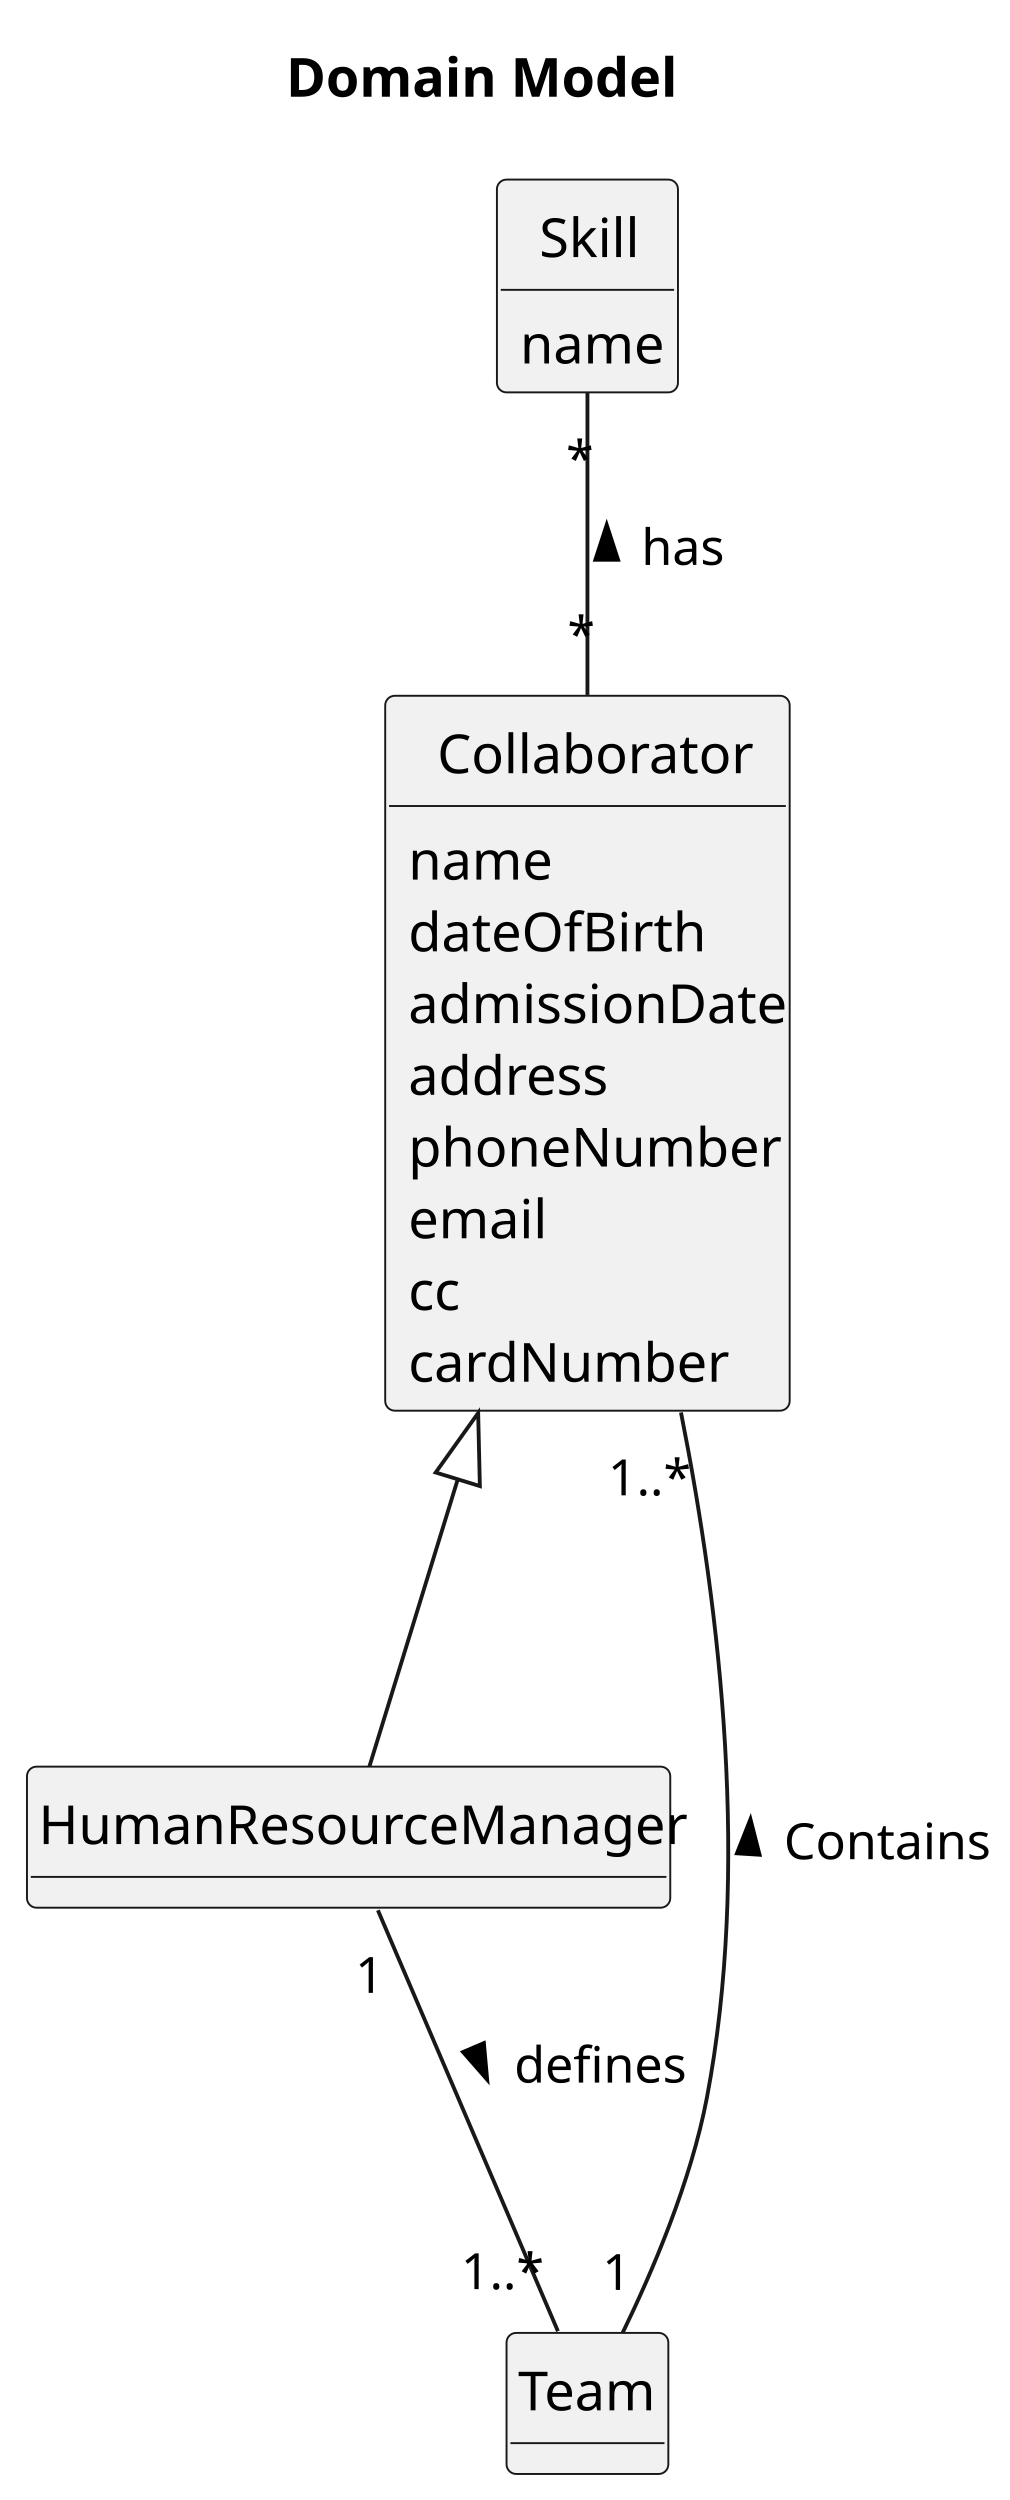
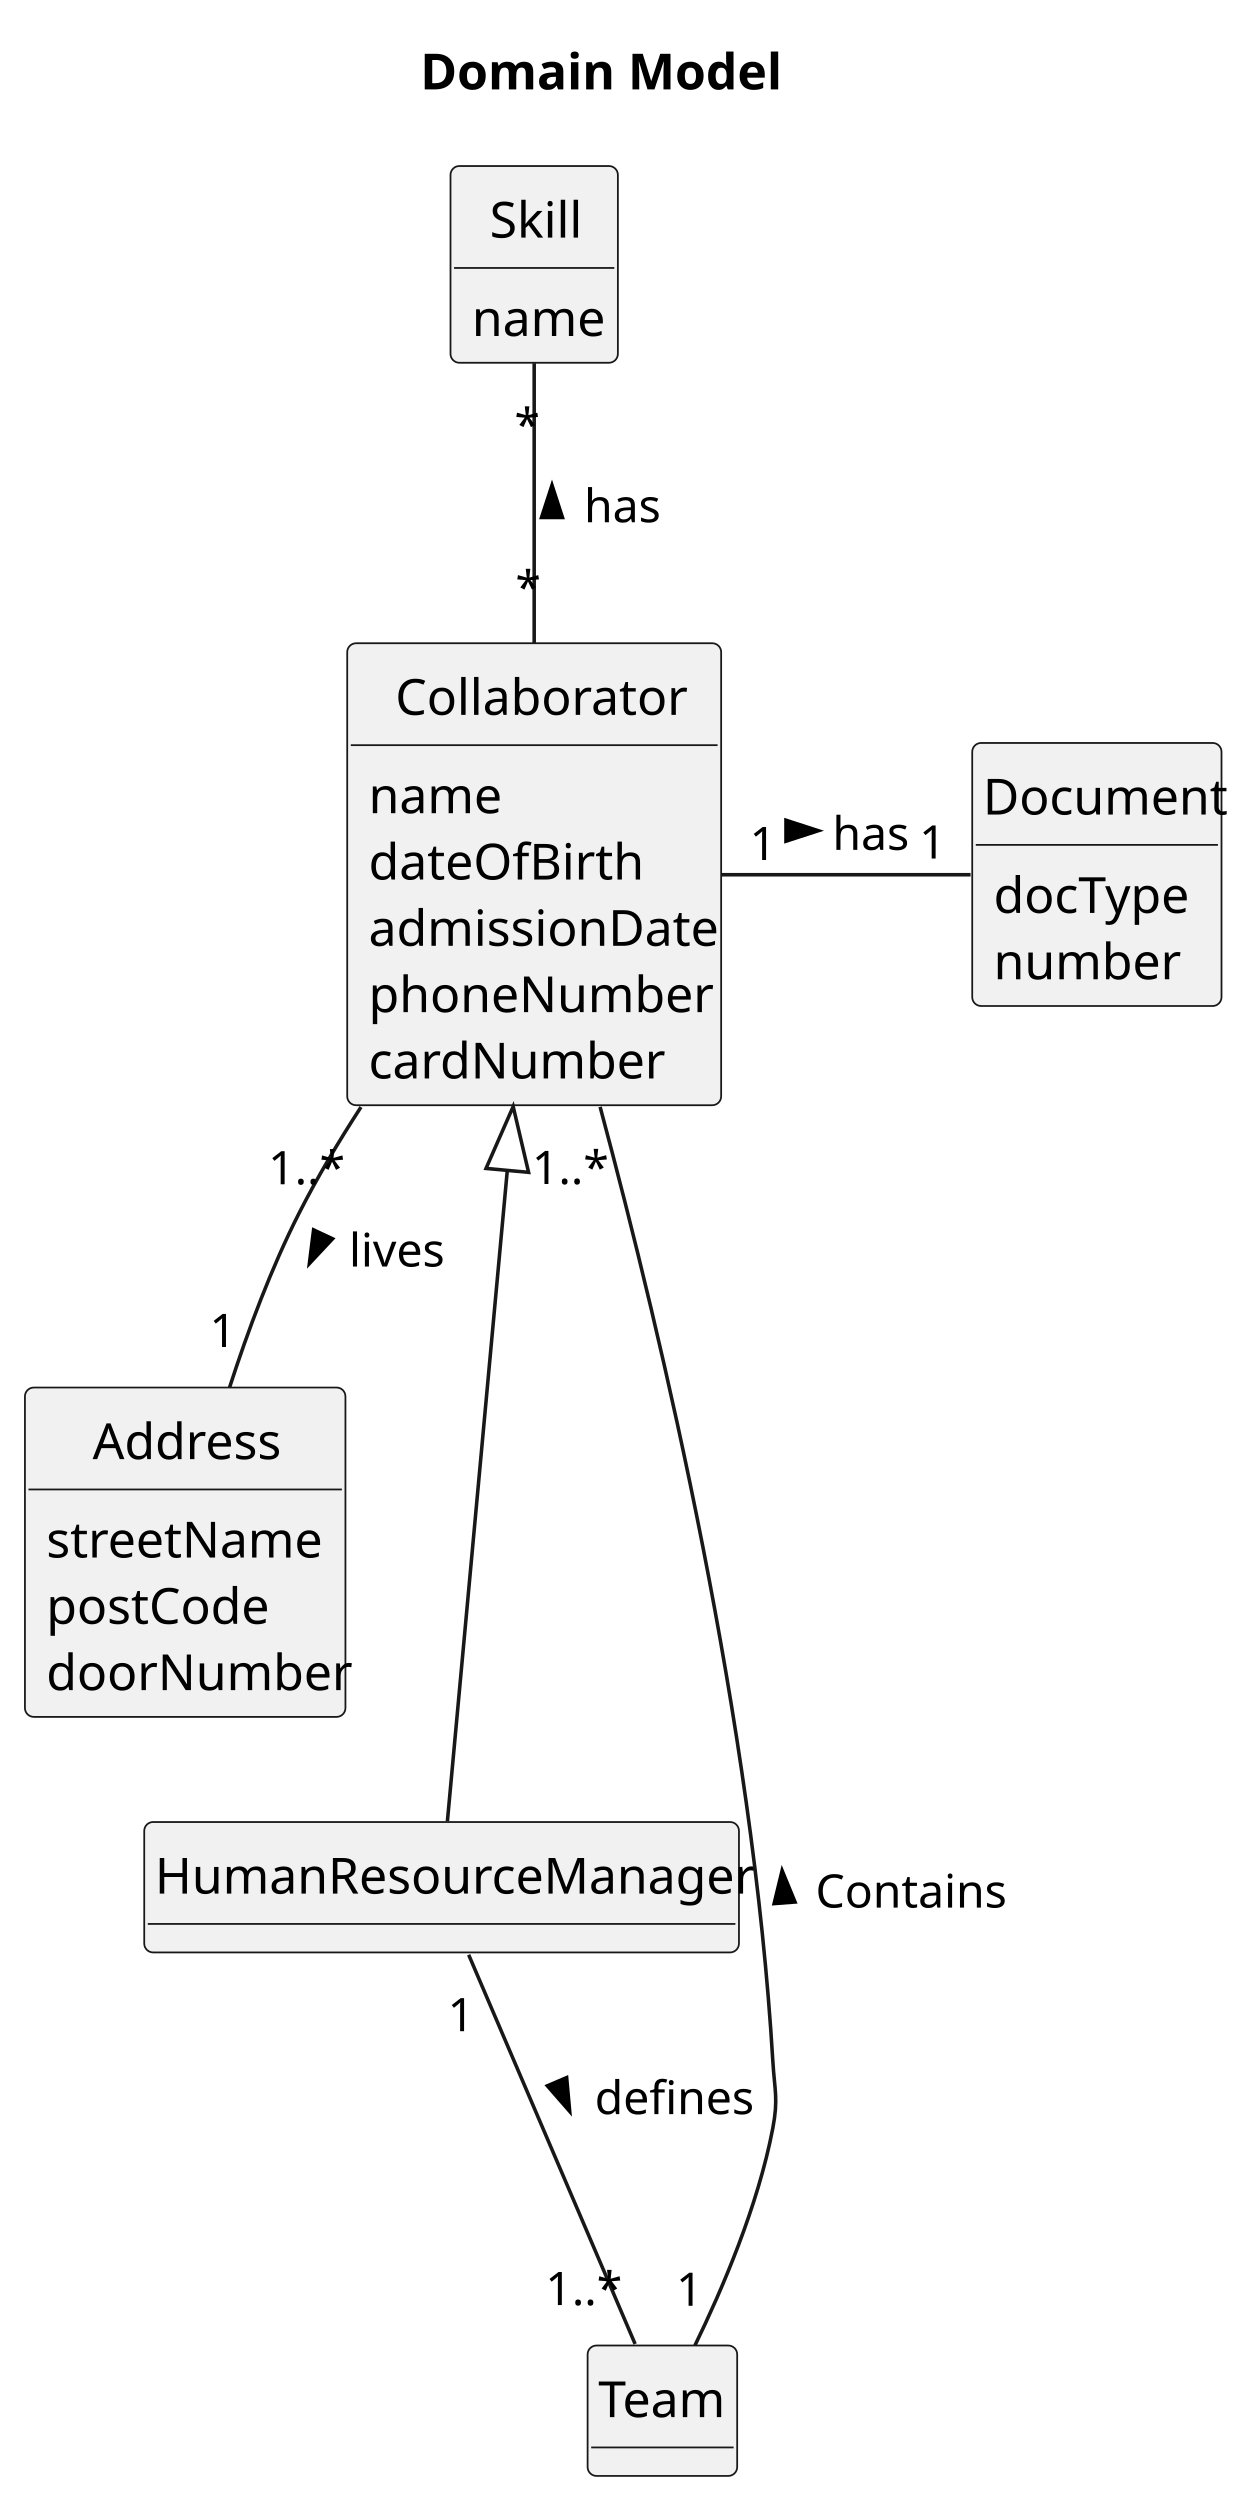
- <svg xmlns="http://www.w3.org/2000/svg" contentStyleType="text/css" height="649px" preserveAspectRatio="none" style="width:262px;height:649px;background:#FFFFFF;" version="1.1" viewBox="0 0 262 649" width="262px" zoomAndPan="magnify">
+ <svg xmlns="http://www.w3.org/2000/svg" contentStyleType="text/css" height="702px" preserveAspectRatio="none" style="width:350px;height:702px;background:#FFFFFF;" version="1.1" viewBox="0 0 350 702" width="350px" zoomAndPan="magnify">
  <defs />
  <g>
-     <text fill="#000000" font-family="sans-serif" font-size="14" font-weight="bold" lengthAdjust="spacing" textLength="100" x="74.25" y="25.107">Domain Model</text>
+     <text fill="#000000" font-family="sans-serif" font-size="14" font-weight="bold" lengthAdjust="spacing" textLength="100" x="118" y="25.107">Domain Model</text>
    <g id="elem_Collaborator">
-       <rect codeLine="10" fill="#F1F1F1" height="185.59" id="Collaborator" rx="2.5" ry="2.5" style="stroke:#181818;stroke-width:0.5;" width="105" x="100" y="180.621" />
-       <text fill="#000000" font-family="sans-serif" font-size="14" lengthAdjust="spacing" textLength="78" x="113.5" y="200.728">Collaborator</text>
-       <line style="stroke:#181818;stroke-width:0.5;" x1="101" x2="204" y1="209.242" y2="209.242" />
-       <text fill="#000000" font-family="sans-serif" font-size="14" lengthAdjust="spacing" textLength="35" x="106" y="228.35">name</text>
-       <text fill="#000000" font-family="sans-serif" font-size="14" lengthAdjust="spacing" textLength="72" x="106" y="246.971">dateOfBirth</text>
-       <text fill="#000000" font-family="sans-serif" font-size="14" lengthAdjust="spacing" textLength="93" x="106" y="265.592">admissionDate</text>
-       <text fill="#000000" font-family="sans-serif" font-size="14" lengthAdjust="spacing" textLength="51" x="106" y="284.213">address</text>
-       <text fill="#000000" font-family="sans-serif" font-size="14" lengthAdjust="spacing" textLength="89" x="106" y="302.834">phoneNumber</text>
-       <text fill="#000000" font-family="sans-serif" font-size="14" lengthAdjust="spacing" textLength="33" x="106" y="321.455">email</text>
-       <text fill="#000000" font-family="sans-serif" font-size="14" lengthAdjust="spacing" textLength="14" x="106" y="340.076">cc</text>
-       <text fill="#000000" font-family="sans-serif" font-size="14" lengthAdjust="spacing" textLength="77" x="106" y="358.697">cardNumber</text>
+       <rect codeLine="10" fill="#F1F1F1" height="129.727" id="Collaborator" rx="2.5" ry="2.5" style="stroke:#181818;stroke-width:0.5;" width="105" x="97.5" y="180.621" />
+       <text fill="#000000" font-family="sans-serif" font-size="14" lengthAdjust="spacing" textLength="78" x="111" y="200.728">Collaborator</text>
+       <line style="stroke:#181818;stroke-width:0.5;" x1="98.5" x2="201.5" y1="209.242" y2="209.242" />
+       <text fill="#000000" font-family="sans-serif" font-size="14" lengthAdjust="spacing" textLength="35" x="103.5" y="228.35">name</text>
+       <text fill="#000000" font-family="sans-serif" font-size="14" lengthAdjust="spacing" textLength="72" x="103.5" y="246.971">dateOfBirth</text>
+       <text fill="#000000" font-family="sans-serif" font-size="14" lengthAdjust="spacing" textLength="93" x="103.5" y="265.592">admissionDate</text>
+       <text fill="#000000" font-family="sans-serif" font-size="14" lengthAdjust="spacing" textLength="89" x="103.5" y="284.213">phoneNumber</text>
+       <text fill="#000000" font-family="sans-serif" font-size="14" lengthAdjust="spacing" textLength="77" x="103.5" y="302.834">cardNumber</text>
+     </g>
+     <g id="elem_Document">
+       <rect codeLine="18" fill="#F1F1F1" height="73.863" id="Document" rx="2.5" ry="2.5" style="stroke:#181818;stroke-width:0.5;" width="70" x="273" y="208.621" />
+       <text fill="#000000" font-family="sans-serif" font-size="14" lengthAdjust="spacing" textLength="64" x="276" y="228.728">Document</text>
+       <line style="stroke:#181818;stroke-width:0.5;" x1="274" x2="342" y1="237.242" y2="237.242" />
+       <text fill="#000000" font-family="sans-serif" font-size="14" lengthAdjust="spacing" textLength="55" x="279" y="256.35">docType</text>
+       <text fill="#000000" font-family="sans-serif" font-size="14" lengthAdjust="spacing" textLength="48" x="279" y="274.971">number</text>
+     </g>
+     <g id="elem_Address">
+       <rect codeLine="23" fill="#F1F1F1" height="92.484" id="Address" rx="2.5" ry="2.5" style="stroke:#181818;stroke-width:0.5;" width="90" x="7" y="389.621" />
+       <text fill="#000000" font-family="sans-serif" font-size="14" lengthAdjust="spacing" textLength="52" x="26" y="409.728">Address</text>
+       <line style="stroke:#181818;stroke-width:0.5;" x1="8" x2="96" y1="418.242" y2="418.242" />
+       <text fill="#000000" font-family="sans-serif" font-size="14" lengthAdjust="spacing" textLength="72" x="13" y="437.35">streetName</text>
+       <text fill="#000000" font-family="sans-serif" font-size="14" lengthAdjust="spacing" textLength="61" x="13" y="455.971">postCode</text>
+       <text fill="#000000" font-family="sans-serif" font-size="14" lengthAdjust="spacing" textLength="78" x="13" y="474.592">doorNumber</text>
    </g>
    <g id="elem_HumanResourceManager">
-       <rect codeLine="22" fill="#F1F1F1" height="36.621" id="HumanResourceManager" rx="2.5" ry="2.5" style="stroke:#181818;stroke-width:0.5;" width="167" x="7" y="458.621" />
-       <text fill="#000000" font-family="sans-serif" font-size="14" lengthAdjust="spacing" textLength="161" x="10" y="478.728">HumanResourceManager</text>
-       <line style="stroke:#181818;stroke-width:0.5;" x1="8" x2="173" y1="487.242" y2="487.242" />
+       <rect codeLine="29" fill="#F1F1F1" height="36.621" id="HumanResourceManager" rx="2.5" ry="2.5" style="stroke:#181818;stroke-width:0.5;" width="167" x="40.5" y="511.621" />
+       <text fill="#000000" font-family="sans-serif" font-size="14" lengthAdjust="spacing" textLength="161" x="43.5" y="531.729">HumanResourceManager</text>
+       <line style="stroke:#181818;stroke-width:0.5;" x1="41.5" x2="206.5" y1="540.242" y2="540.242" />
    </g>
    <g id="elem_Team">
-       <rect codeLine="25" fill="#F1F1F1" height="36.621" id="Team" rx="2.5" ry="2.5" style="stroke:#181818;stroke-width:0.5;" width="42" x="131.5" y="605.621" />
-       <text fill="#000000" font-family="sans-serif" font-size="14" lengthAdjust="spacing" textLength="36" x="134.5" y="625.729">Team</text>
-       <line style="stroke:#181818;stroke-width:0.5;" x1="132.5" x2="172.5" y1="634.242" y2="634.242" />
+       <rect codeLine="32" fill="#F1F1F1" height="36.621" id="Team" rx="2.5" ry="2.5" style="stroke:#181818;stroke-width:0.5;" width="42" x="165" y="658.621" />
+       <text fill="#000000" font-family="sans-serif" font-size="14" lengthAdjust="spacing" textLength="36" x="168" y="678.729">Team</text>
+       <line style="stroke:#181818;stroke-width:0.5;" x1="166" x2="206" y1="687.242" y2="687.242" />
    </g>
    <g id="elem_Skill">
-       <rect codeLine="28" fill="#F1F1F1" height="55.242" id="Skill" rx="2.5" ry="2.5" style="stroke:#181818;stroke-width:0.5;" width="47" x="129" y="46.621" />
-       <text fill="#000000" font-family="sans-serif" font-size="14" lengthAdjust="spacing" textLength="25" x="140" y="66.728">Skill</text>
-       <line style="stroke:#181818;stroke-width:0.5;" x1="130" x2="175" y1="75.242" y2="75.242" />
-       <text fill="#000000" font-family="sans-serif" font-size="14" lengthAdjust="spacing" textLength="35" x="135" y="94.35">name</text>
+       <rect codeLine="35" fill="#F1F1F1" height="55.242" id="Skill" rx="2.5" ry="2.5" style="stroke:#181818;stroke-width:0.5;" width="47" x="126.5" y="46.621" />
+       <text fill="#000000" font-family="sans-serif" font-size="14" lengthAdjust="spacing" textLength="25" x="137.5" y="66.728">Skill</text>
+       <line style="stroke:#181818;stroke-width:0.5;" x1="127.5" x2="172.5" y1="75.242" y2="75.242" />
+       <text fill="#000000" font-family="sans-serif" font-size="14" lengthAdjust="spacing" textLength="35" x="132.5" y="94.35">name</text>
+     </g>
+     <g id="link_Collaborator_Document">
+       <path codeLine="39" d="M202.61,245.621 C225.59,245.621 251.94,245.621 272.54,245.621 " fill="none" id="Collaborator-Document" style="stroke:#181818;stroke-width:1.0;" />
+       <polygon fill="#000000" points="229.75,233.267,220.705,230.328,220.705,236.206,229.75,233.267" style="stroke:#000000;stroke-width:1.0;" />
+       <text fill="#000000" font-family="sans-serif" font-size="13" lengthAdjust="spacing" textLength="21" x="233.75" y="238.649">has</text>
+       <text fill="#000000" font-family="sans-serif" font-size="13" lengthAdjust="spacing" textLength="7" x="210.5" y="241.494">1</text>
+       <text fill="#000000" font-family="sans-serif" font-size="13" lengthAdjust="spacing" textLength="7" x="258.113" y="241.07">1</text>
+     </g>
+     <g id="link_Collaborator_Address">
+       <path codeLine="41" d="M101.36,310.871 C95.06,320.571 89.06,330.661 84,340.621 C76.19,355.991 69.6,373.691 64.47,389.571 " fill="none" id="Collaborator-Address" style="stroke:#181818;stroke-width:1.0;" />
+       <polygon fill="#000000" points="86.878,354.794,93.378,347.851,88.056,345.357,86.878,354.794" style="stroke:#000000;stroke-width:1.0;" />
+       <text fill="#000000" font-family="sans-serif" font-size="13" lengthAdjust="spacing" textLength="25" x="98" y="355.649">lives</text>
+       <text fill="#000000" font-family="sans-serif" font-size="13" lengthAdjust="spacing" textLength="20" x="75.313" y="332.534">1..*</text>
+       <text fill="#000000" font-family="sans-serif" font-size="13" lengthAdjust="spacing" textLength="7" x="58.843" y="378.232">1</text>
    </g>
    <g id="link_Collaborator_HumanResourceManager">
-       <path codeLine="32" d="M118.838,384.026 C108.128,418.846 102.28,437.831 95.89,458.601 " fill="none" id="Collaborator-backto-HumanResourceManager" style="stroke:#181818;stroke-width:1.0;" />
-       <polygon fill="none" points="124.13,366.821,113.103,382.262,124.573,385.79,124.13,366.821" style="stroke:#181818;stroke-width:1.0;" />
+       <path codeLine="44" d="M142.45,328.645 C136.47,393.605 129.25,472.031 125.63,511.391 " fill="none" id="Collaborator-backto-HumanResourceManager" style="stroke:#181818;stroke-width:1.0;" />
+       <polygon fill="none" points="144.1,310.721,136.475,328.095,148.425,329.195,144.1,310.721" style="stroke:#181818;stroke-width:1.0;" />
    </g>
    <g id="link_HumanResourceManager_Team">
-       <path codeLine="34" d="M98.1,495.901 C110,523.731 132.9,577.281 144.84,605.191 " fill="none" id="HumanResourceManager-Team" style="stroke:#181818;stroke-width:1.0;" />
-       <polygon fill="#000000" points="126.466,539.864,125.612,530.392,120.207,532.703,126.466,539.864" style="stroke:#000000;stroke-width:1.0;" />
-       <text fill="#000000" font-family="sans-serif" font-size="13" lengthAdjust="spacing" textLength="41" x="133.5" y="540.649">defines</text>
-       <text fill="#000000" font-family="sans-serif" font-size="13" lengthAdjust="spacing" textLength="7" x="92.202" y="517.351">1</text>
-       <text fill="#000000" font-family="sans-serif" font-size="13" lengthAdjust="spacing" textLength="20" x="119.652" y="594.26">1..*</text>
+       <path codeLine="46" d="M131.6,548.901 C143.5,576.731 166.4,630.281 178.34,658.191 " fill="none" id="HumanResourceManager-Team" style="stroke:#181818;stroke-width:1.0;" />
+       <polygon fill="#000000" points="159.966,592.864,159.112,583.392,153.707,585.703,159.966,592.864" style="stroke:#000000;stroke-width:1.0;" />
+       <text fill="#000000" font-family="sans-serif" font-size="13" lengthAdjust="spacing" textLength="41" x="167" y="593.649">defines</text>
+       <text fill="#000000" font-family="sans-serif" font-size="13" lengthAdjust="spacing" textLength="7" x="125.702" y="570.351">1</text>
+       <text fill="#000000" font-family="sans-serif" font-size="13" lengthAdjust="spacing" textLength="20" x="153.152" y="647.26">1..*</text>
    </g>
    <g id="link_Collaborator_Team">
-       <path codeLine="36" d="M176.78,366.671 C187.19,419.111 194.68,485.871 183.5,544.621 C179.34,566.501 169.19,590.071 161.63,605.611 " fill="none" id="Collaborator-Team" style="stroke:#181818;stroke-width:1.0;" />
-       <polygon fill="#000000" points="194.816,472.277,191.311,481.118,197.177,481.49,194.816,472.277" style="stroke:#000000;stroke-width:1.0;" />
-       <text fill="#000000" font-family="sans-serif" font-size="13" lengthAdjust="spacing" textLength="51" x="203.5" y="482.649">Contains</text>
-       <text fill="#000000" font-family="sans-serif" font-size="13" lengthAdjust="spacing" textLength="20" x="157.829" y="388.183">1..*</text>
-       <text fill="#000000" font-family="sans-serif" font-size="13" lengthAdjust="spacing" textLength="7" x="156.354" y="594.47">1</text>
+       <path codeLine="48" d="M168.51,310.811 C186.33,377.171 211.38,484.121 217,578.621 C217.5,587.051 218.58,589.321 217,597.621 C212.84,619.501 202.69,643.071 195.13,658.611 " fill="none" id="Collaborator-Team" style="stroke:#181818;stroke-width:1.0;" />
+       <polygon fill="#000000" points="219.618,525.281,217.378,534.524,223.239,534.076,219.618,525.281" style="stroke:#000000;stroke-width:1.0;" />
+       <text fill="#000000" font-family="sans-serif" font-size="13" lengthAdjust="spacing" textLength="51" x="229" y="535.649">Contains</text>
+       <text fill="#000000" font-family="sans-serif" font-size="13" lengthAdjust="spacing" textLength="20" x="149.388" y="332.468">1..*</text>
+       <text fill="#000000" font-family="sans-serif" font-size="13" lengthAdjust="spacing" textLength="7" x="189.854" y="647.47">1</text>
    </g>
    <g id="link_Skill_Collaborator">
-       <path codeLine="38" d="M152.5,101.761 C152.5,122.181 152.5,151.661 152.5,180.401 " fill="none" id="Skill-Collaborator" style="stroke:#181818;stroke-width:1.0;" />
-       <polygon fill="#000000" points="157.5,136.267,154.561,145.312,160.439,145.312,157.5,136.267" style="stroke:#000000;stroke-width:1.0;" />
-       <text fill="#000000" font-family="sans-serif" font-size="13" lengthAdjust="spacing" textLength="21" x="166.5" y="146.649">has</text>
-       <text fill="#000000" font-family="sans-serif" font-size="13" lengthAdjust="spacing" textLength="5" x="146.953" y="123.7">*</text>
-       <text fill="#000000" font-family="sans-serif" font-size="13" lengthAdjust="spacing" textLength="5" x="147.301" y="169.351">*</text>
+       <path codeLine="50" d="M150,101.981 C150,123.071 150,153.341 150,180.571 " fill="none" id="Skill-Collaborator" style="stroke:#181818;stroke-width:1.0;" />
+       <polygon fill="#000000" points="155,136.267,152.061,145.312,157.939,145.312,155,136.267" style="stroke:#000000;stroke-width:1.0;" />
+       <text fill="#000000" font-family="sans-serif" font-size="13" lengthAdjust="spacing" textLength="21" x="164" y="146.649">has</text>
+       <text fill="#000000" font-family="sans-serif" font-size="13" lengthAdjust="spacing" textLength="5" x="144.453" y="123.969">*</text>
+       <text fill="#000000" font-family="sans-serif" font-size="13" lengthAdjust="spacing" textLength="5" x="144.727" y="169.586">*</text>
    </g>
  </g>
</svg>
